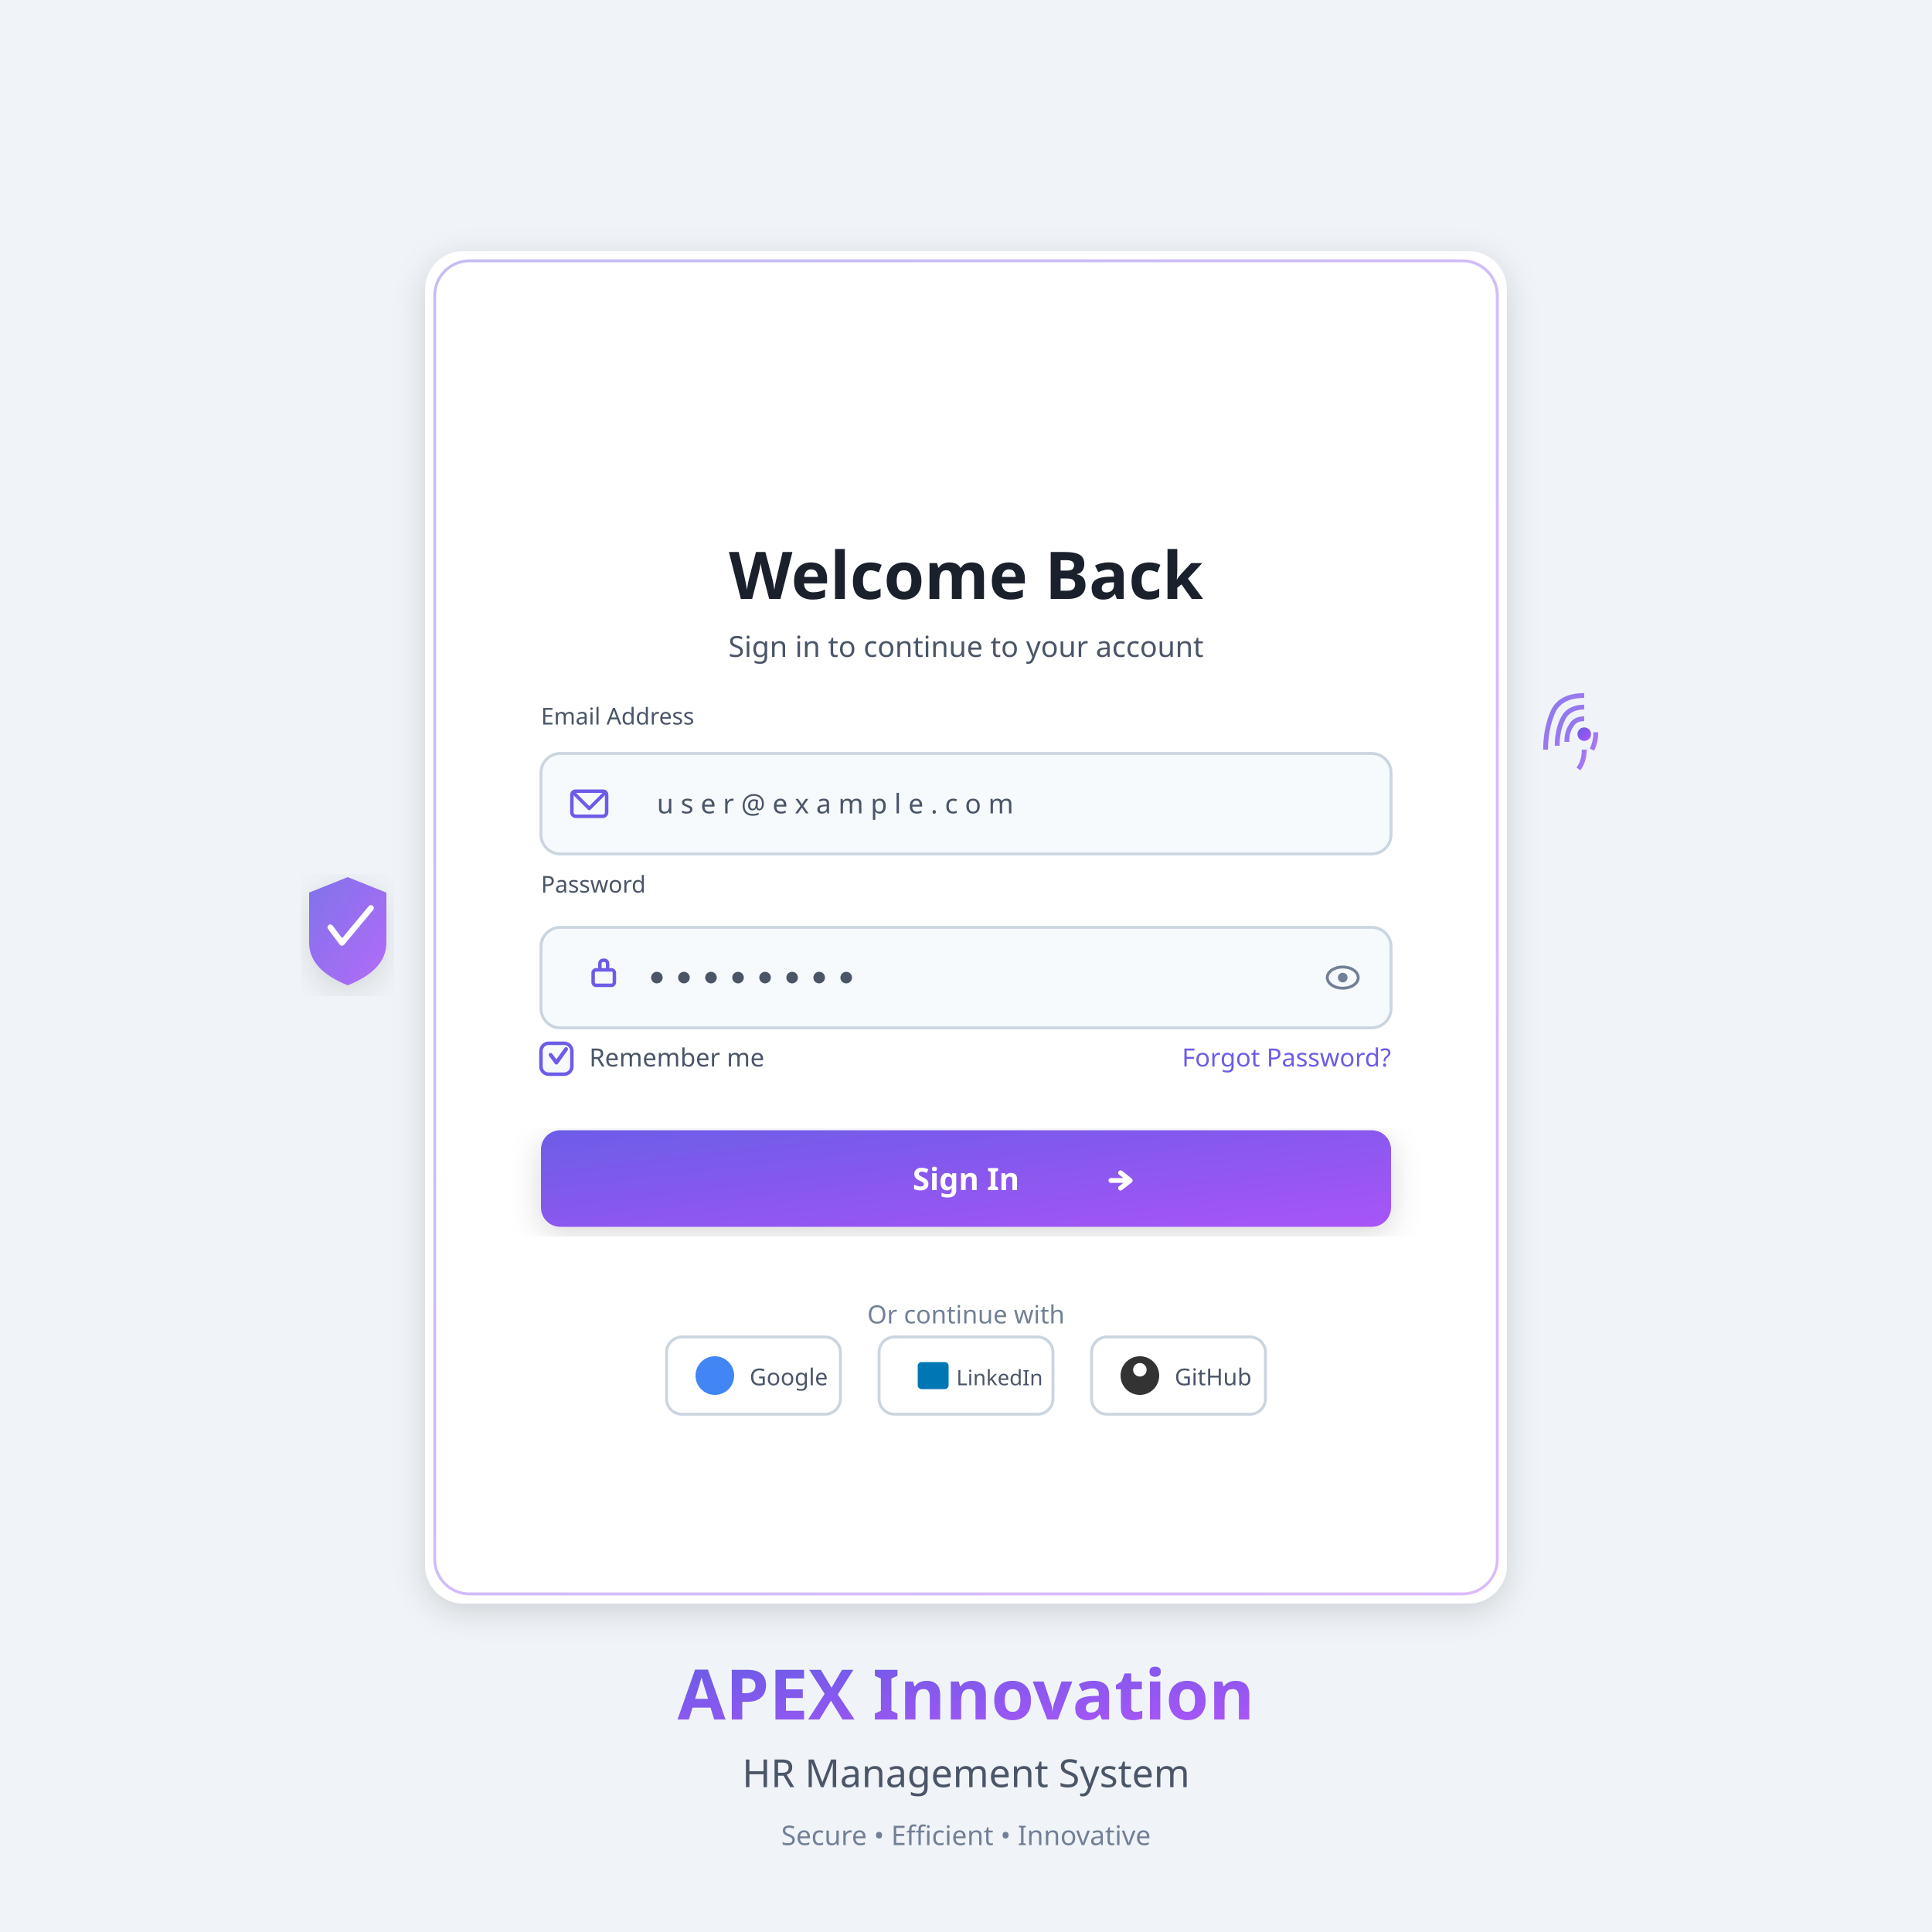
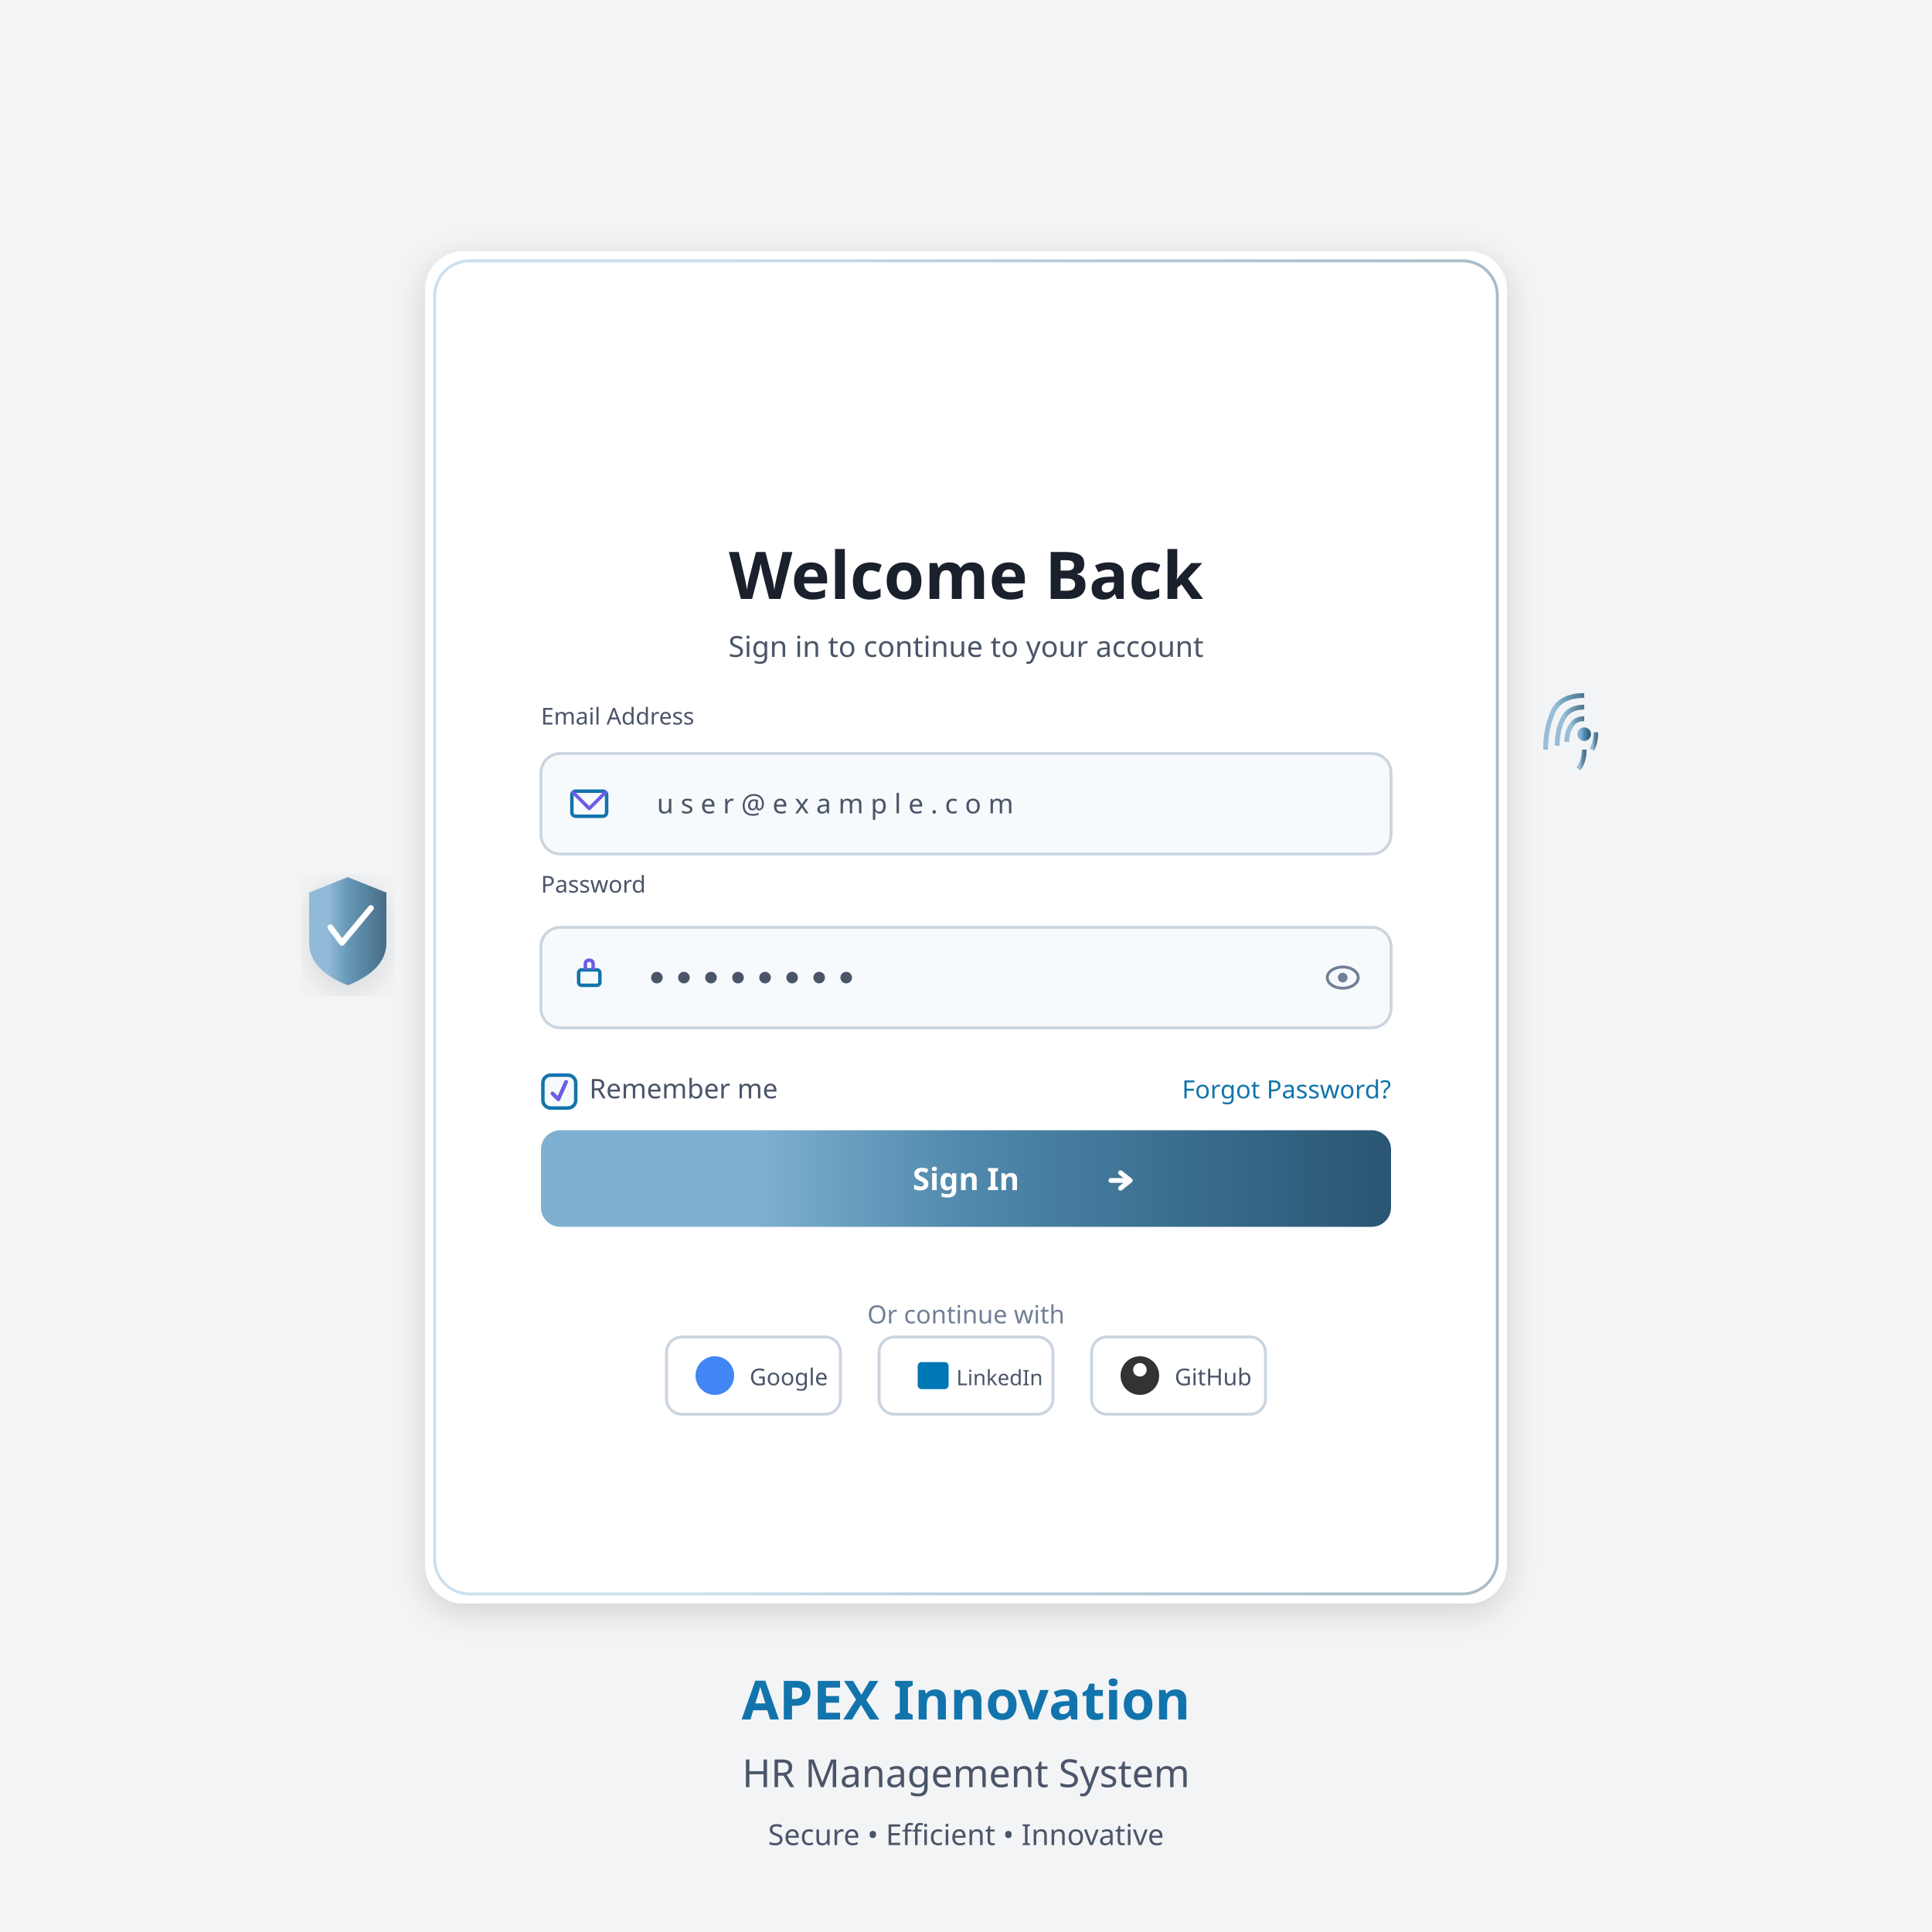
<svg xmlns="http://www.w3.org/2000/svg" viewBox="0 0 1000 1000" preserveAspectRatio="xMidYMid meet">
  <defs>
    <style>
      @keyframes float {
        0%, 100% { transform: translateY(0); }
        50% { transform: translateY(-15px); }
      }
      
      @keyframes fadeIn {
        from { opacity: 0; transform: translateY(20px); }
        to { opacity: 1; transform: translateY(0); }
      }
      
      @keyframes pulse {
        0%, 100% { opacity: 0.4; }
        50% { opacity: 0.8; }
      }
      
      @keyframes glow {
        0%, 100% { filter: drop-shadow(0 0 5px rgba(108, 92, 231, 0.3)); }
        50% { filter: drop-shadow(0 0 15px rgba(108, 92, 231, 0.5)); }
      }
      
      @keyframes slideIn {
        from { transform: translateX(-20px); opacity: 0; }
        to { transform: translateX(0); opacity: 1; }
      }
      
      @keyframes blink {
        0%, 100% { opacity: 1; }
        50% { opacity: 0; }
      }
      
      @keyframes check {
        to { stroke-dashoffset: 0; }
      }
      
      @keyframes typeEmail {
        0% { opacity: 0; }
        2% { opacity: 1; }
        48% { opacity: 1; }
        50% { opacity: 0; }
        100% { opacity: 0; }
      }
      
      @keyframes typePassword {
        0% { opacity: 0; }
        52% { opacity: 0; }
        54% { opacity: 1; }
        98% { opacity: 1; }
        100% { opacity: 0; }
      }
      
      .float { animation: float 3s ease-in-out infinite; }
      .fade-in { animation: fadeIn 0.8s ease-out forwards; }
      .pulse { animation: pulse 2s ease-in-out infinite; }
-       .glow { animation: glow 2s ease-in-out infinite; }
+    
      .slide-in { animation: slideIn 0.6s ease-out forwards; }
      .blink { animation: blink 1s step-end infinite; }
    </style>
-     <linearGradient id="grad1Light" x1="0%" y1="0%" x2="100%" y2="100%">
-       <stop offset="0%" style="stop-color:#6c5ce7;stop-opacity:1" />
-       <stop offset="100%" style="stop-color:#a855f7;stop-opacity:1" />
+     <linearGradient id="grad1Light" x1="0%" y1="0%" x2="100%" y2="0%">
+       <stop offset="25%" style="stop-color:#7fb0d1; stop-opacity:1" />
+       <stop offset="50%" style="stop-color:#4f89ab; stop-opacity:1" />
+       <stop offset="75%" style="stop-color:#3a6e8f; stop-opacity:1" />
+       <stop offset="100%" style="stop-color:#2a5673; stop-opacity:1" />
    </linearGradient>
    <linearGradient id="bgGradLight" x1="0%" y1="0%" x2="0%" y2="100%">
      <stop offset="0%" style="stop-color:#f0f4f8;stop-opacity:1" />
      <stop offset="100%" style="stop-color:#f0f4f8;stop-opacity:1" />
    </linearGradient>
    <filter id="glow-filter-light">
      <feGaussianBlur stdDeviation="4" result="coloredBlur" />
      <feMerge>
        <feMergeNode in="coloredBlur" />
        <feMergeNode in="SourceGraphic" />
      </feMerge>
    </filter>
    <filter id="shadowLight">
      <feDropShadow dx="0" dy="4" stdDeviation="8" flood-opacity="0.15" />
    </filter>
  </defs>
-   <rect width="1000" height="1000" fill="url(#bgGradLight)" />
+   <rect width="1000" height="1000" fill="#f3f4f6" />
  <g transform="translate(500, 480)">
    <rect x="-280" y="-350" width="560" height="700" rx="20" fill="#ffffff" opacity="1" filter="url(#shadowLight)" class="fade-in" />
    <rect x="-275" y="-345" width="550" height="690" rx="18" fill="none" stroke="url(#grad1Light)" stroke-width="1.5" opacity="0.4" />
    <text x="0" y="-170" text-anchor="middle" font-family="'Segoe UI', sans-serif" font-size="34" font-weight="700" fill="#1a202c" class="fade-in" style="animation-delay: 0.3s">
      Welcome Back
    </text>
    <text x="0" y="-140" text-anchor="middle" font-family="'Segoe UI', sans-serif" font-size="15" fill="#4a5568" class="fade-in" style="animation-delay: 0.4s">
      Sign in to continue to your account
    </text>
    <text x="-220" y="-105" font-family="'Segoe UI', sans-serif" font-size="12" font-weight="500" fill="#4a5568" class="fade-in" style="animation-delay: 0.5s">
      Email Address
    </text>
    <g class="slide-in" style="animation-delay: 0.5s">
      <rect x="-220" y="-90" width="440" height="52" rx="10" fill="#f7fafc" stroke="#cbd5e0" stroke-width="1.5" />
      <g transform="translate(-195, -64)">
-         <rect x="-9" y="-6.5" width="18" height="13" rx="2" fill="none" stroke="#6c5ce7" stroke-width="1.8" />
+         <rect x="-9" y="-6.5" width="18" height="13" rx="2" fill="none" stroke="#1274ac" stroke-width="1.8" />
        <path d="M -9,-6.5 L 0,2.5 L 9,-6.5" fill="none" stroke="#6c5ce7" stroke-width="1.8" stroke-linejoin="round" />
      </g>
      <text x="-160" y="-59" font-family="'Segoe UI', sans-serif" font-size="14" fill="#4a5568">
        <tspan style="animation: typeEmail 8s infinite">u</tspan>
        <tspan style="animation: typeEmail 8s 0.1s infinite">s</tspan>
        <tspan style="animation: typeEmail 8s 0.2s infinite">e</tspan>
        <tspan style="animation: typeEmail 8s 0.3s infinite">r</tspan>
        <tspan style="animation: typeEmail 8s 0.4s infinite">@</tspan>
        <tspan style="animation: typeEmail 8s 0.5s infinite">e</tspan>
        <tspan style="animation: typeEmail 8s 0.6s infinite">x</tspan>
        <tspan style="animation: typeEmail 8s 0.7s infinite">a</tspan>
        <tspan style="animation: typeEmail 8s 0.8s infinite">m</tspan>
        <tspan style="animation: typeEmail 8s 0.9s infinite">p</tspan>
        <tspan style="animation: typeEmail 8s 1.0s infinite">l</tspan>
        <tspan style="animation: typeEmail 8s 1.1s infinite">e</tspan>
        <tspan style="animation: typeEmail 8s 1.2s infinite">.</tspan>
        <tspan style="animation: typeEmail 8s 1.3s infinite">c</tspan>
        <tspan style="animation: typeEmail 8s 1.4s infinite">o</tspan>
        <tspan style="animation: typeEmail 8s 1.5s infinite">m</tspan>
      </text>
    </g>
    <text x="-220" y="-18" font-family="'Segoe UI', sans-serif" font-size="12" font-weight="500" fill="#4a5568" class="fade-in" style="animation-delay: 0.6s">
      Password
    </text>
    <g class="slide-in" style="animation-delay: 0.6s">
      <rect x="-220" y="0" width="440" height="52" rx="10" fill="#f7fafc" stroke="#cbd5e0" stroke-width="1.5" />
-       <g transform="translate(-187.5, 26)">
-         <rect x="-5.5" y="-4" width="11" height="8" rx="1.5" fill="none" stroke="#6c5ce7" stroke-width="1.8" />
+       <g transform="translate(-195, 26)">
+         <rect x="-5.5" y="-4" width="11" height="8" rx="1.5" fill="none" stroke="#1274ac" stroke-width="1.8" />
        <path d="M -2,-4 L -2,-7 Q -2,-9 0,-9 Q 2,-9 2,-7 L 2,-4" stroke="#6c5ce7" stroke-width="1.8" fill="none" />
      </g>
      <circle cx="-160" cy="26" r="3" fill="#4a5568" style="animation: typePassword 8s infinite" />
      <circle cx="-146" cy="26" r="3" fill="#4a5568" style="animation: typePassword 8s 0.15s infinite" />
      <circle cx="-132" cy="26" r="3" fill="#4a5568" style="animation: typePassword 8s 0.3s infinite" />
      <circle cx="-118" cy="26" r="3" fill="#4a5568" style="animation: typePassword 8s 0.45s infinite" />
      <circle cx="-104" cy="26" r="3" fill="#4a5568" style="animation: typePassword 8s 0.6s infinite" />
      <circle cx="-90" cy="26" r="3" fill="#4a5568" style="animation: typePassword 8s 0.75s infinite" />
      <circle cx="-76" cy="26" r="3" fill="#4a5568" style="animation: typePassword 8s 0.9s infinite" />
      <circle cx="-62" cy="26" r="3" fill="#4a5568" style="animation: typePassword 8s 1.05s infinite" />
      <ellipse cx="195" cy="26" rx="8" ry="5.5" fill="none" stroke="#718096" stroke-width="1.5" />
      <circle cx="195" cy="26" r="2.5" fill="#718096" />
    </g>
    <g class="fade-in" style="animation-delay: 0.7s">
-       <rect x="-220" y="60" width="16" height="16" rx="4" fill="#f7fafc" stroke="#6c5ce7" stroke-width="1.8" />
-       <path d="M -215,66 L -212,70 L -207,63" fill="none" stroke="#6c5ce7" stroke-width="2" stroke-linecap="round" stroke-linejoin="round" />
-       <text x="-195" y="72" font-family="'Segoe UI', sans-serif" font-size="13" fill="#4a5568">
+       <rect x="-219" y="76.5" width="17" height="17" rx="4" fill="#f7fafc" stroke="#1274ac" stroke-width="1.8" />
+       <path d="M -214,86 L -211,89 L -207,80" fill="none" stroke="#6c5ce7" stroke-width="2" stroke-linecap="round" stroke-linejoin="round" />
+       <text x="-195" y="88.5" font-family="'Segoe UI', sans-serif" font-size="14" fill="#4a5568">
        Remember me
      </text>
-       <text x="220" y="72" text-anchor="end" font-family="'Segoe UI', sans-serif" font-size="13" fill="#6c5ce7" style="cursor: pointer">
+       <text x="220" y="88.5" text-anchor="end" font-family="'Segoe UI', sans-serif" font-size="13" fill="#1274ac" style="cursor: pointer">
        Forgot Password?
      </text>
    </g>
    <g class="fade-in glow" style="animation-delay: 0.8s">
-       <rect x="-220" y="105" width="440" height="50" rx="10" fill="url(#grad1Light)" filter="url(#shadowLight)" />
+       <rect x="-220" y="105" width="440" height="50" rx="10" fill="url(#grad1Light)" />
      <text x="0" y="136" text-anchor="middle" font-family="'Segoe UI', sans-serif" font-size="16" font-weight="600" fill="white">
        Sign In
      </text>
      <path d="M 75,131 L 85,131 M 80,127 L 85,131 L 80,135" stroke="white" stroke-width="2.5" stroke-linecap="round" stroke-linejoin="round" fill="none" />
    </g>
    <g class="fade-in" style="animation-delay: 0.9s">
      <text x="0" y="205" text-anchor="middle" font-family="'Segoe UI', sans-serif" font-size="13" fill="#718096">
        Or continue with
      </text>
      <g transform="translate(0, 230)">
        <g transform="translate(-110, 0)" style="cursor: pointer">
          <rect x="-45" y="-18" width="90" height="40" rx="8" fill="#ffffff" stroke="#cbd5e0" stroke-width="1.5" />
          <circle cx="-20" cy="2" r="10" fill="#4285f4" />
          <text x="-2" y="7" font-family="'Segoe UI', sans-serif" font-size="12" fill="#4a5568">Google</text>
        </g>
        <g transform="translate(0, 0)" style="cursor: pointer">
          <rect x="-45" y="-18" width="90" height="40" rx="8" fill="#ffffff" stroke="#cbd5e0" stroke-width="1.5" />
          <rect x="-25" y="-5" width="16" height="14" rx="2" fill="#0077b5" />
          <text x="-5" y="7" font-family="'Segoe UI', sans-serif" font-size="11" fill="#4a5568">LinkedIn</text>
        </g>
        <g transform="translate(110, 0)" style="cursor: pointer">
          <rect x="-45" y="-18" width="90" height="40" rx="8" fill="#ffffff" stroke="#cbd5e0" stroke-width="1.5" />
          <circle cx="-20" cy="2" r="10" fill="#333" />
          <circle cx="-20" cy="-1" r="3.5" fill="#fff" />
          <text x="-2" y="7" font-family="'Segoe UI', sans-serif" font-size="12" fill="#4a5568">GitHub</text>
        </g>
      </g>
    </g>
  </g>
  <g transform="translate(180, 480)" class="float">
    <path d="M 0,-26 L 20,-18 L 20,8 Q 20,22 0,30 Q -20,22 -20,8 L -20,-18 Z" fill="url(#grad1Light)" opacity="0.85" filter="url(#shadowLight)" />
    <path d="M -9,0 L -3,8 L 12,-10" fill="none" stroke="white" stroke-width="3" stroke-linecap="round" stroke-linejoin="round" />
  </g>
  <g transform="translate(820, 380)" class="float" style="animation-delay: 0.4s">
    <circle cx="0" cy="0" r="3.5" fill="url(#grad1Light)" />
    <path d="M 0,-20 Q -12,-20 -16,-12 Q -20,-3 -20,8" fill="none" stroke="url(#grad1Light)" stroke-width="2.5" opacity="0.8" />
    <path d="M 0,-14 Q -8,-14 -11,-8 Q -14,-2 -14,6" fill="none" stroke="url(#grad1Light)" stroke-width="2.5" opacity="0.8" />
    <path d="M 0,-8 Q -5,-8 -7,-4 Q -9,-1 -9,4" fill="none" stroke="url(#grad1Light)" stroke-width="2.5" opacity="0.8" />
    <path d="M 6,-1 Q 6,4 4,8" fill="none" stroke="url(#grad1Light)" stroke-width="2.5" opacity="0.8" />
    <path d="M 0,8 Q 0,14 -3,18" fill="none" stroke="url(#grad1Light)" stroke-width="2.5" opacity="0.8" />
  </g>
-   <text x="500" y="890" text-anchor="middle" font-family="'Segoe UI', sans-serif" font-size="36" font-weight="700" fill="url(#grad1Light)" class="fade-in">
-     APEX Innovation
-   </text>
+   <text x="500" y="890" text-anchor="middle" font-family="'Segoe UI', sans-serif" font-size="28" font-weight="700" fill="#1274ac">
+       APEX Innovation
+     </text>
  <text x="500" y="925" text-anchor="middle" font-family="'Segoe UI', sans-serif" font-size="20" fill="#4a5568" class="fade-in" style="animation-delay: 0.2s">
    HR Management System
  </text>
-   <text x="500" y="955" text-anchor="middle" font-family="'Segoe UI', sans-serif" font-size="14" fill="#718096" class="fade-in" style="animation-delay: 0.3s">
+   <text x="500" y="955" text-anchor="middle" font-family="'Segoe UI', sans-serif" font-size="15" fill="#4a5568" class="fade-in" style="animation-delay: 0.3s">
    Secure • Efficient • Innovative
  </text>
</svg>
